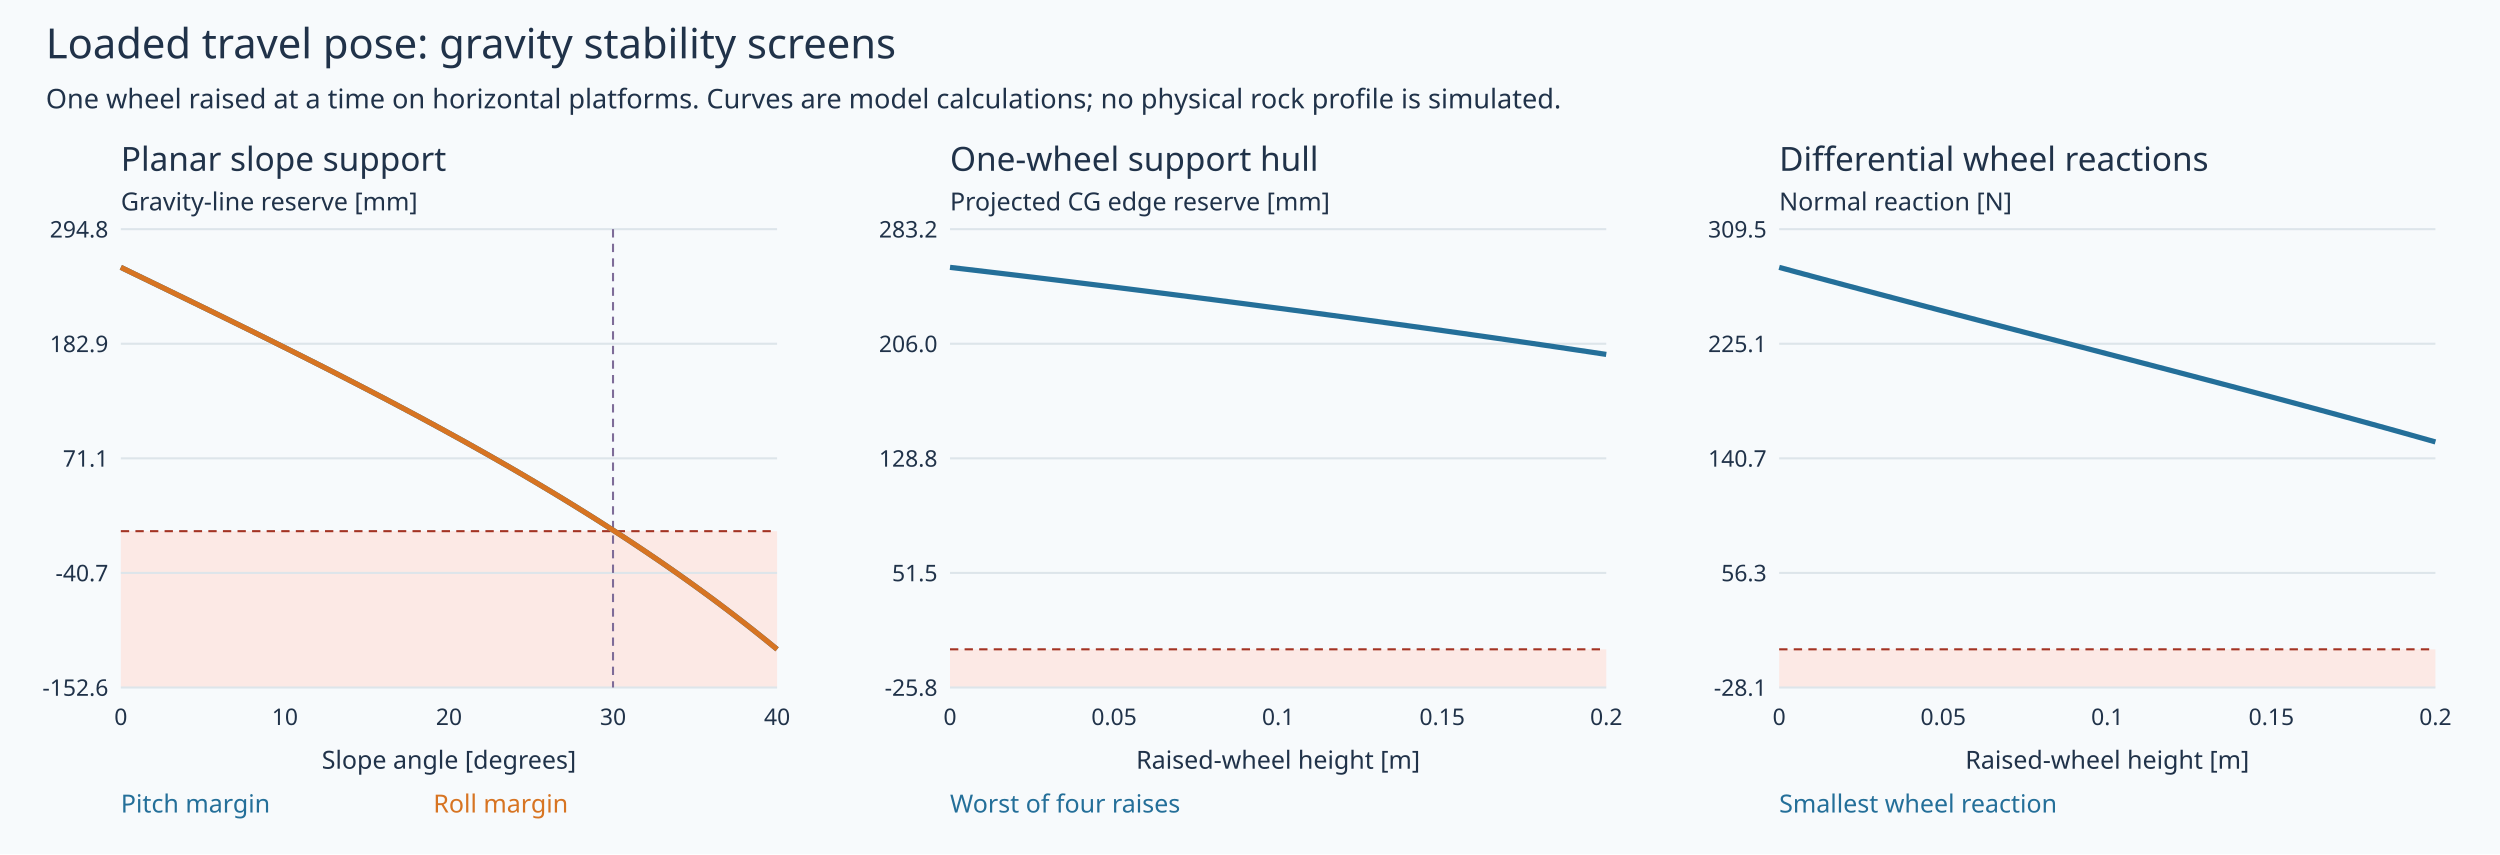
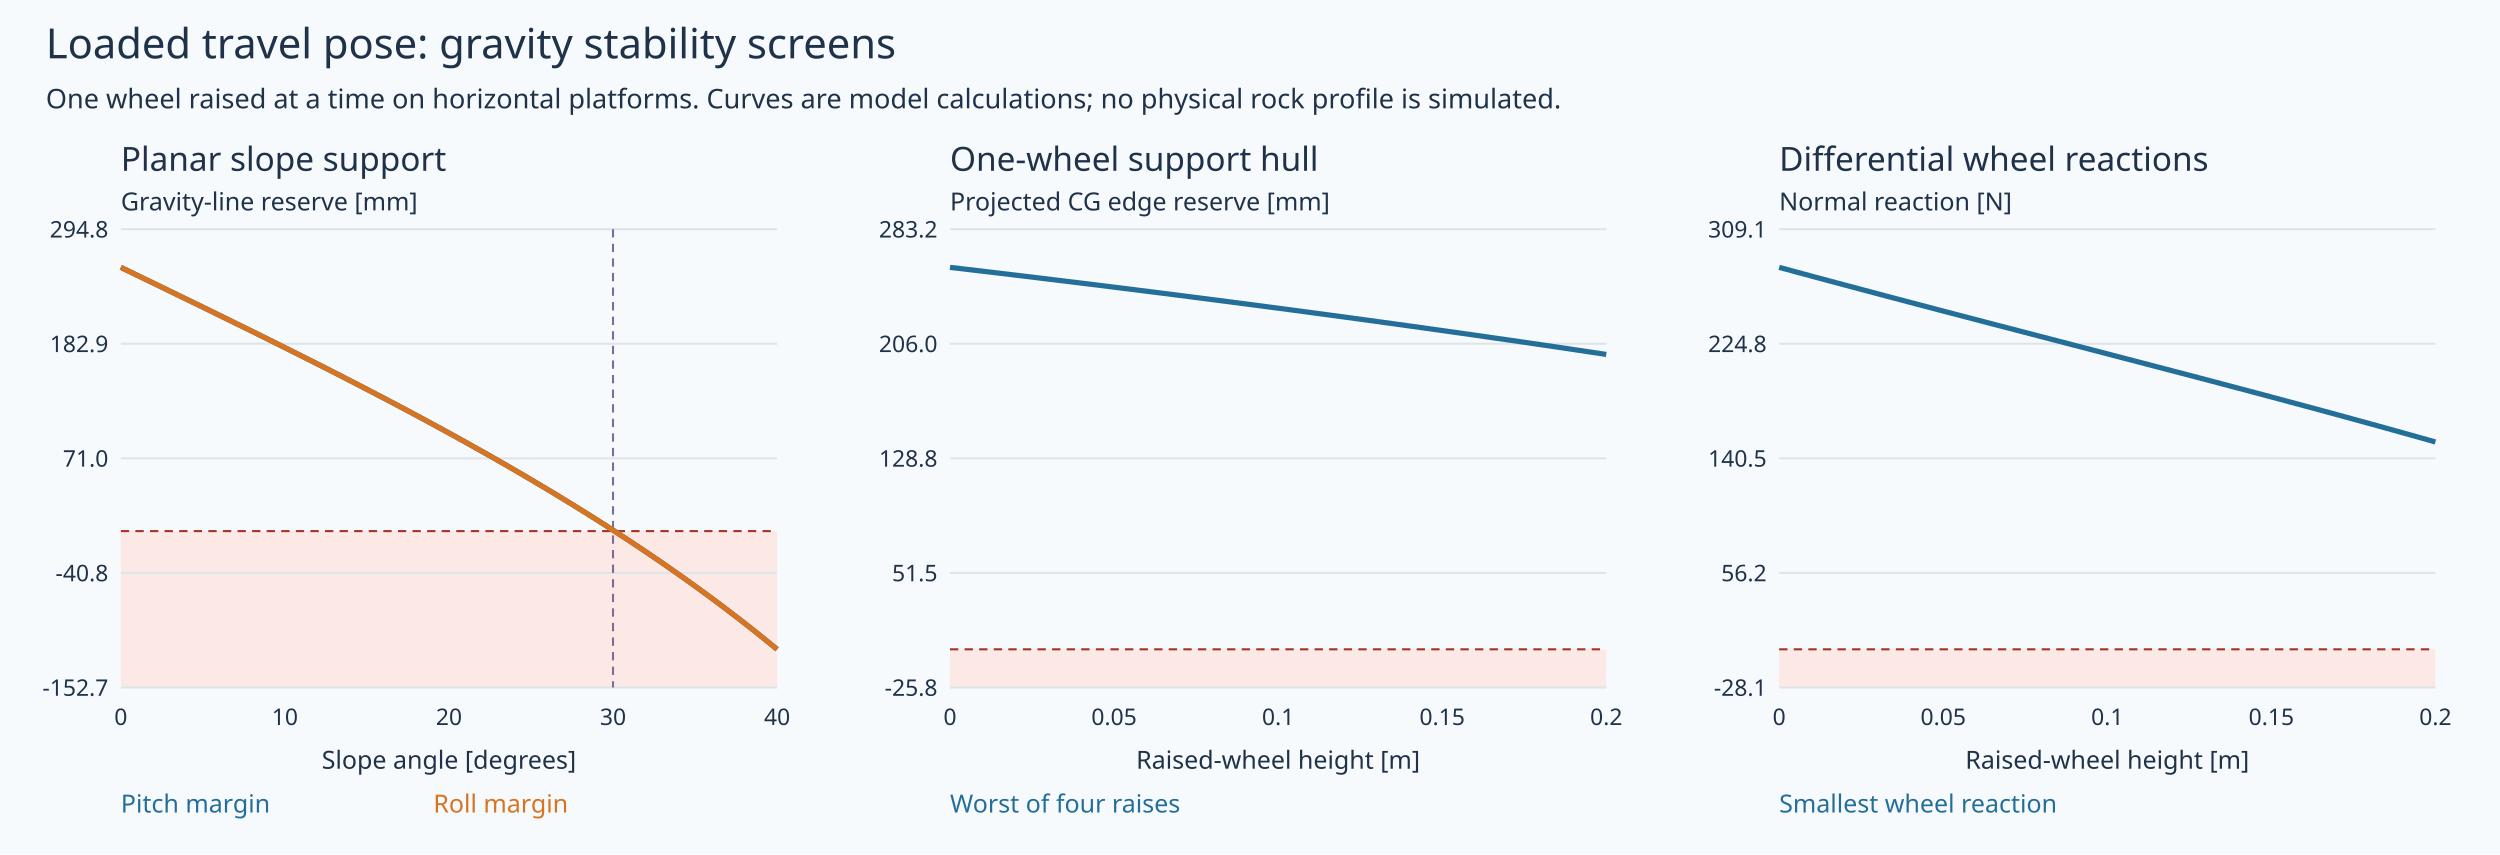
<svg xmlns="http://www.w3.org/2000/svg" viewBox="0 0 1200 410" role="img" aria-label="Static slope and one-wheel articulation stability curves">
  <rect width="1200" height="410" fill="#f7fafc" />
  <g font-family="sans-serif" fill="#203249">
    <text x="22" y="28" font-size="20">Loaded travel pose: gravity stability screens</text>
    <text x="22" y="52" font-size="13">One wheel raised at a time on horizontal platforms. Curves are model calculations; no physical rock profile is simulated.</text>
    <text x="58" y="82" font-size="16">Planar slope support</text>
    <text x="58" y="101" font-size="12">Gravity-line reserve [mm]</text>
-     <rect x="58" y="254.96" width="315" height="75.04" fill="#fce9e5" />
+     <rect x="58" y="254.93" width="315" height="75.07" fill="#fce9e5" />
    <line x1="58" y1="330.00" x2="373" y2="330.00" stroke="#dde5ea" />
-     <text x="52" y="334.00" text-anchor="end" font-size="11">-152.6</text>
+     <text x="52" y="334.00" text-anchor="end" font-size="11">-152.7</text>
    <text x="58.00" y="348" text-anchor="middle" font-size="11">0</text>
    <line x1="58" y1="275.00" x2="373" y2="275.00" stroke="#dde5ea" />
-     <text x="52" y="279.00" text-anchor="end" font-size="11">-40.7</text>
+     <text x="52" y="279.00" text-anchor="end" font-size="11">-40.8</text>
    <text x="136.75" y="348" text-anchor="middle" font-size="11">10</text>
    <line x1="58" y1="220.00" x2="373" y2="220.00" stroke="#dde5ea" />
-     <text x="52" y="224.00" text-anchor="end" font-size="11">71.1</text>
+     <text x="52" y="224.00" text-anchor="end" font-size="11">71.0</text>
    <text x="215.50" y="348" text-anchor="middle" font-size="11">20</text>
    <line x1="58" y1="165.00" x2="373" y2="165.00" stroke="#dde5ea" />
    <text x="52" y="169.00" text-anchor="end" font-size="11">182.9</text>
    <text x="294.25" y="348" text-anchor="middle" font-size="11">30</text>
    <line x1="58" y1="110.00" x2="373" y2="110.00" stroke="#dde5ea" />
    <text x="52" y="114.00" text-anchor="end" font-size="11">294.8</text>
    <text x="373.00" y="348" text-anchor="middle" font-size="11">40</text>
-     <line x1="58" y1="254.96" x2="373" y2="254.96" stroke="#a33323" stroke-dasharray="4 3" />
+     <line x1="58" y1="254.93" x2="373" y2="254.93" stroke="#a33323" stroke-dasharray="4 3" />
    <line x1="294.25" y1="110" x2="294.25" y2="330" stroke="#7e6c98" stroke-dasharray="4 3" />
    <polyline points="58.00,128.33 61.94,130.24 65.88,132.15 69.81,134.05 73.75,135.96 77.69,137.87 81.62,139.78 85.56,141.70 89.50,143.61 93.44,145.53 97.38,147.45 101.31,149.37 105.25,151.30 109.19,153.23 113.12,155.16 117.06,157.10 121.00,159.04 124.94,160.99 128.88,162.94 132.81,164.90 136.75,166.86 140.69,168.83 144.62,170.80 148.56,172.79 152.50,174.77 156.44,176.77 160.38,178.78 164.31,180.79 168.25,182.81 172.19,184.84 176.12,186.88 180.06,188.93 184.00,190.98 187.94,193.05 191.88,195.13 195.81,197.22 199.75,199.32 203.69,201.44 207.62,203.56 211.56,205.70 215.50,207.86 219.44,210.02 223.38,212.20 227.31,214.40 231.25,216.61 235.19,218.83 239.12,221.08 243.06,223.33 247.00,225.61 250.94,227.90 254.88,230.22 258.81,232.55 262.75,234.90 266.69,237.27 270.62,239.66 274.56,242.07 278.50,244.51 282.44,246.96 286.38,249.44 290.31,251.95 294.25,254.48 298.19,257.03 302.12,259.61 306.06,262.22 310.00,264.86 313.94,267.53 317.88,270.22 321.81,272.95 325.75,275.71 329.69,278.50 333.62,281.32 337.56,284.18 341.50,287.07 345.44,290.01 349.38,292.98 353.31,295.99 357.25,299.03 361.19,302.13 365.12,305.26 369.06,308.44 373.00,311.67" fill="none" stroke="#246f99" stroke-width="2.5" />
    <text x="58" y="390" font-size="12" fill="#246f99">Pitch margin</text>
    <polyline points="58.00,128.33 61.94,130.24 65.88,132.15 69.81,134.05 73.75,135.96 77.69,137.87 81.62,139.78 85.56,141.70 89.50,143.61 93.44,145.53 97.38,147.45 101.31,149.37 105.25,151.30 109.19,153.23 113.12,155.16 117.06,157.10 121.00,159.04 124.94,160.99 128.88,162.94 132.81,164.90 136.75,166.86 140.69,168.83 144.62,170.80 148.56,172.79 152.50,174.77 156.44,176.77 160.38,178.78 164.31,180.79 168.25,182.81 172.19,184.84 176.12,186.88 180.06,188.93 184.00,190.98 187.94,193.05 191.88,195.13 195.81,197.22 199.75,199.32 203.69,201.44 207.62,203.56 211.56,205.70 215.50,207.86 219.44,210.02 223.38,212.20 227.31,214.40 231.25,216.61 235.19,218.83 239.12,221.08 243.06,223.33 247.00,225.61 250.94,227.90 254.88,230.22 258.81,232.55 262.75,234.90 266.69,237.27 270.62,239.66 274.56,242.07 278.50,244.51 282.44,246.96 286.38,249.44 290.31,251.95 294.25,254.48 298.19,257.03 302.12,259.61 306.06,262.22 310.00,264.86 313.94,267.53 317.88,270.22 321.81,272.95 325.75,275.71 329.69,278.50 333.62,281.32 337.56,284.18 341.50,287.07 345.44,290.01 349.38,292.98 353.31,295.99 357.25,299.03 361.19,302.13 365.12,305.26 369.06,308.44 373.00,311.67" fill="none" stroke="#d77422" stroke-width="2.5" />
    <text x="208" y="390" font-size="12" fill="#d77422">Roll margin</text>
    <text x="215.5" y="369" text-anchor="middle" font-size="12">Slope angle [degrees]</text>
    <text x="456" y="82" font-size="16">One-wheel support hull</text>
    <text x="456" y="101" font-size="12">Projected CG edge reserve [mm]</text>
    <rect x="456" y="311.67" width="315" height="18.33" fill="#fce9e5" />
    <line x1="456" y1="330.00" x2="771" y2="330.00" stroke="#dde5ea" />
    <text x="450" y="334.00" text-anchor="end" font-size="11">-25.8</text>
    <text x="456.00" y="348" text-anchor="middle" font-size="11">0</text>
    <line x1="456" y1="275.00" x2="771" y2="275.00" stroke="#dde5ea" />
    <text x="450" y="279.00" text-anchor="end" font-size="11">51.5</text>
    <text x="534.75" y="348" text-anchor="middle" font-size="11">0.05</text>
    <line x1="456" y1="220.00" x2="771" y2="220.00" stroke="#dde5ea" />
    <text x="450" y="224.00" text-anchor="end" font-size="11">128.8</text>
    <text x="613.50" y="348" text-anchor="middle" font-size="11">0.1</text>
    <line x1="456" y1="165.00" x2="771" y2="165.00" stroke="#dde5ea" />
    <text x="450" y="169.00" text-anchor="end" font-size="11">206.0</text>
    <text x="692.25" y="348" text-anchor="middle" font-size="11">0.15</text>
    <line x1="456" y1="110.00" x2="771" y2="110.00" stroke="#dde5ea" />
    <text x="450" y="114.00" text-anchor="end" font-size="11">283.2</text>
    <text x="771.00" y="348" text-anchor="middle" font-size="11">0.2</text>
    <line x1="456" y1="311.67" x2="771" y2="311.67" stroke="#a33323" stroke-dasharray="4 3" />
-     <polyline points="456.00,128.33 463.88,129.26 471.75,130.19 479.62,131.12 487.50,132.06 495.38,133.01 503.25,133.96 511.12,134.92 519.00,135.89 526.88,136.86 534.75,137.83 542.62,138.81 550.50,139.80 558.38,140.80 566.25,141.80 574.12,142.80 582.00,143.81 589.88,144.83 597.75,145.85 605.62,146.89 613.50,147.92 621.38,148.96 629.25,150.01 637.12,151.07 645.00,152.13 652.88,153.20 660.75,154.28 668.62,155.36 676.50,156.45 684.38,157.54 692.25,158.65 700.12,159.76 708.00,160.88 715.88,162.00 723.75,163.14 731.62,164.28 739.50,165.43 747.38,166.59 755.25,167.76 763.12,168.93 771.00,170.12" fill="none" stroke="#246f99" stroke-width="2.5" />
+     <polyline points="456.00,128.33 463.88,129.26 471.75,130.19 479.62,131.12 487.50,132.07 495.38,133.01 503.25,133.97 511.12,134.93 519.00,135.89 526.88,136.86 534.75,137.84 542.62,138.82 550.50,139.81 558.38,140.80 566.25,141.80 574.12,142.81 582.00,143.82 589.88,144.84 597.75,145.86 605.62,146.89 613.50,147.93 621.38,148.97 629.25,150.02 637.12,151.08 645.00,152.14 652.88,153.21 660.75,154.29 668.62,155.37 676.50,156.46 684.38,157.56 692.25,158.66 700.12,159.77 708.00,160.89 715.88,162.02 723.75,163.15 731.62,164.29 739.50,165.44 747.38,166.60 755.25,167.77 763.12,168.95 771.00,170.13" fill="none" stroke="#246f99" stroke-width="2.5" />
    <text x="456" y="390" font-size="12" fill="#246f99">Worst of four raises</text>
    <text x="613.5" y="369" text-anchor="middle" font-size="12">Raised-wheel height [m]</text>
    <text x="854" y="82" font-size="16">Differential wheel reactions</text>
    <text x="854" y="101" font-size="12">Normal reaction [N]</text>
    <rect x="854" y="311.67" width="315" height="18.33" fill="#fce9e5" />
    <line x1="854" y1="330.00" x2="1169" y2="330.00" stroke="#dde5ea" />
    <text x="848" y="334.00" text-anchor="end" font-size="11">-28.1</text>
    <text x="854.00" y="348" text-anchor="middle" font-size="11">0</text>
    <line x1="854" y1="275.00" x2="1169" y2="275.00" stroke="#dde5ea" />
-     <text x="848" y="279.00" text-anchor="end" font-size="11">56.3</text>
+     <text x="848" y="279.00" text-anchor="end" font-size="11">56.2</text>
    <text x="932.75" y="348" text-anchor="middle" font-size="11">0.05</text>
    <line x1="854" y1="220.00" x2="1169" y2="220.00" stroke="#dde5ea" />
-     <text x="848" y="224.00" text-anchor="end" font-size="11">140.7</text>
+     <text x="848" y="224.00" text-anchor="end" font-size="11">140.5</text>
    <text x="1011.50" y="348" text-anchor="middle" font-size="11">0.1</text>
    <line x1="854" y1="165.00" x2="1169" y2="165.00" stroke="#dde5ea" />
-     <text x="848" y="169.00" text-anchor="end" font-size="11">225.1</text>
+     <text x="848" y="169.00" text-anchor="end" font-size="11">224.8</text>
    <text x="1090.25" y="348" text-anchor="middle" font-size="11">0.15</text>
    <line x1="854" y1="110.00" x2="1169" y2="110.00" stroke="#dde5ea" />
-     <text x="848" y="114.00" text-anchor="end" font-size="11">309.5</text>
+     <text x="848" y="114.00" text-anchor="end" font-size="11">309.1</text>
    <text x="1169.00" y="348" text-anchor="middle" font-size="11">0.2</text>
    <line x1="854" y1="311.67" x2="1169" y2="311.67" stroke="#a33323" stroke-dasharray="4 3" />
-     <polyline points="854.00,128.33 861.88,130.47 869.75,132.59 877.62,134.71 885.50,136.81 893.38,138.91 901.25,141.00 909.12,143.08 917.00,145.16 924.88,147.23 932.75,149.30 940.62,151.36 948.50,153.42 956.38,155.48 964.25,157.53 972.12,159.58 980.00,161.63 987.88,163.68 995.75,165.73 1003.62,167.78 1011.50,169.83 1019.38,171.88 1027.25,173.93 1035.12,175.99 1043.00,178.05 1050.88,180.12 1058.75,182.19 1066.62,184.26 1074.50,186.34 1082.38,188.43 1090.25,190.53 1098.12,192.63 1106.00,194.75 1113.88,196.88 1121.75,199.01 1129.62,201.16 1137.50,203.32 1145.38,205.50 1153.25,207.69 1161.12,209.90 1169.00,212.13" fill="none" stroke="#246f99" stroke-width="2.5" />
+     <polyline points="854.00,128.33 861.88,130.47 869.75,132.59 877.62,134.71 885.50,136.81 893.38,138.91 901.25,141.00 909.12,143.09 917.00,145.17 924.88,147.24 932.75,149.31 940.62,151.37 948.50,153.43 956.38,155.49 964.25,157.54 972.12,159.59 980.00,161.64 987.88,163.69 995.75,165.74 1003.62,167.79 1011.50,169.84 1019.38,171.90 1027.25,173.95 1035.12,176.01 1043.00,178.07 1050.88,180.13 1058.75,182.20 1066.62,184.28 1074.50,186.36 1082.38,188.45 1090.25,190.55 1098.12,192.66 1106.00,194.77 1113.88,196.90 1121.75,199.04 1129.62,201.19 1137.50,203.35 1145.38,205.53 1153.25,207.72 1161.12,209.93 1169.00,212.16" fill="none" stroke="#246f99" stroke-width="2.5" />
    <text x="854" y="390" font-size="12" fill="#246f99">Smallest wheel reaction</text>
    <text x="1011.5" y="369" text-anchor="middle" font-size="12">Raised-wheel height [m]</text>
  </g>
</svg>
